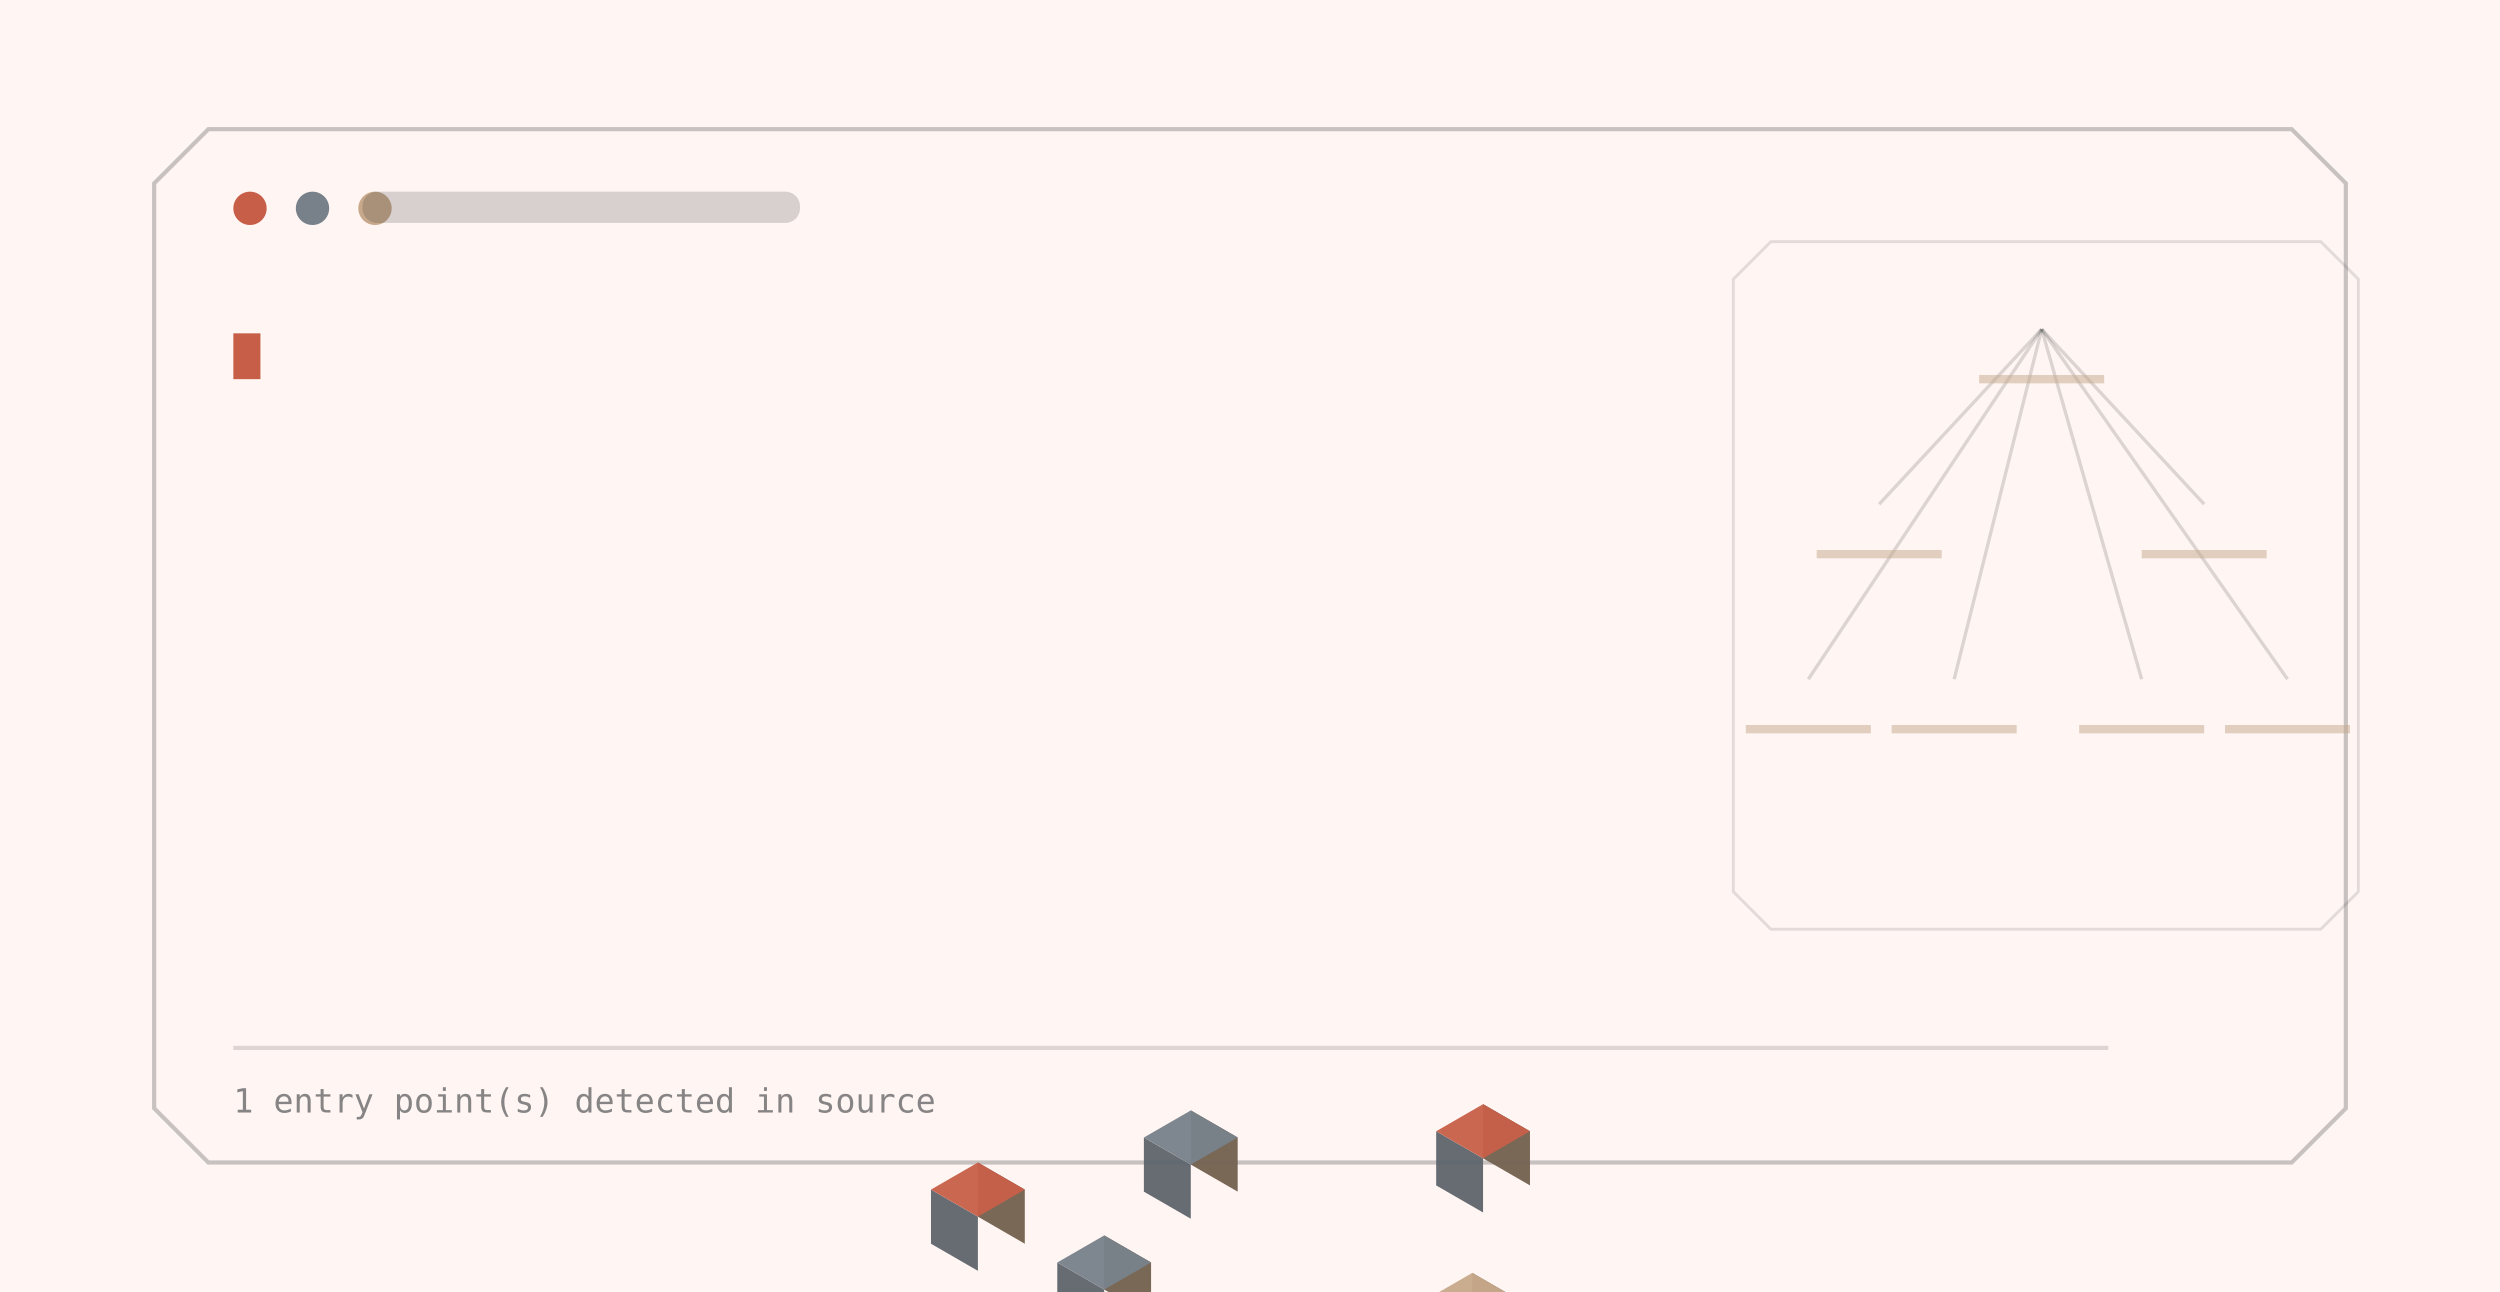
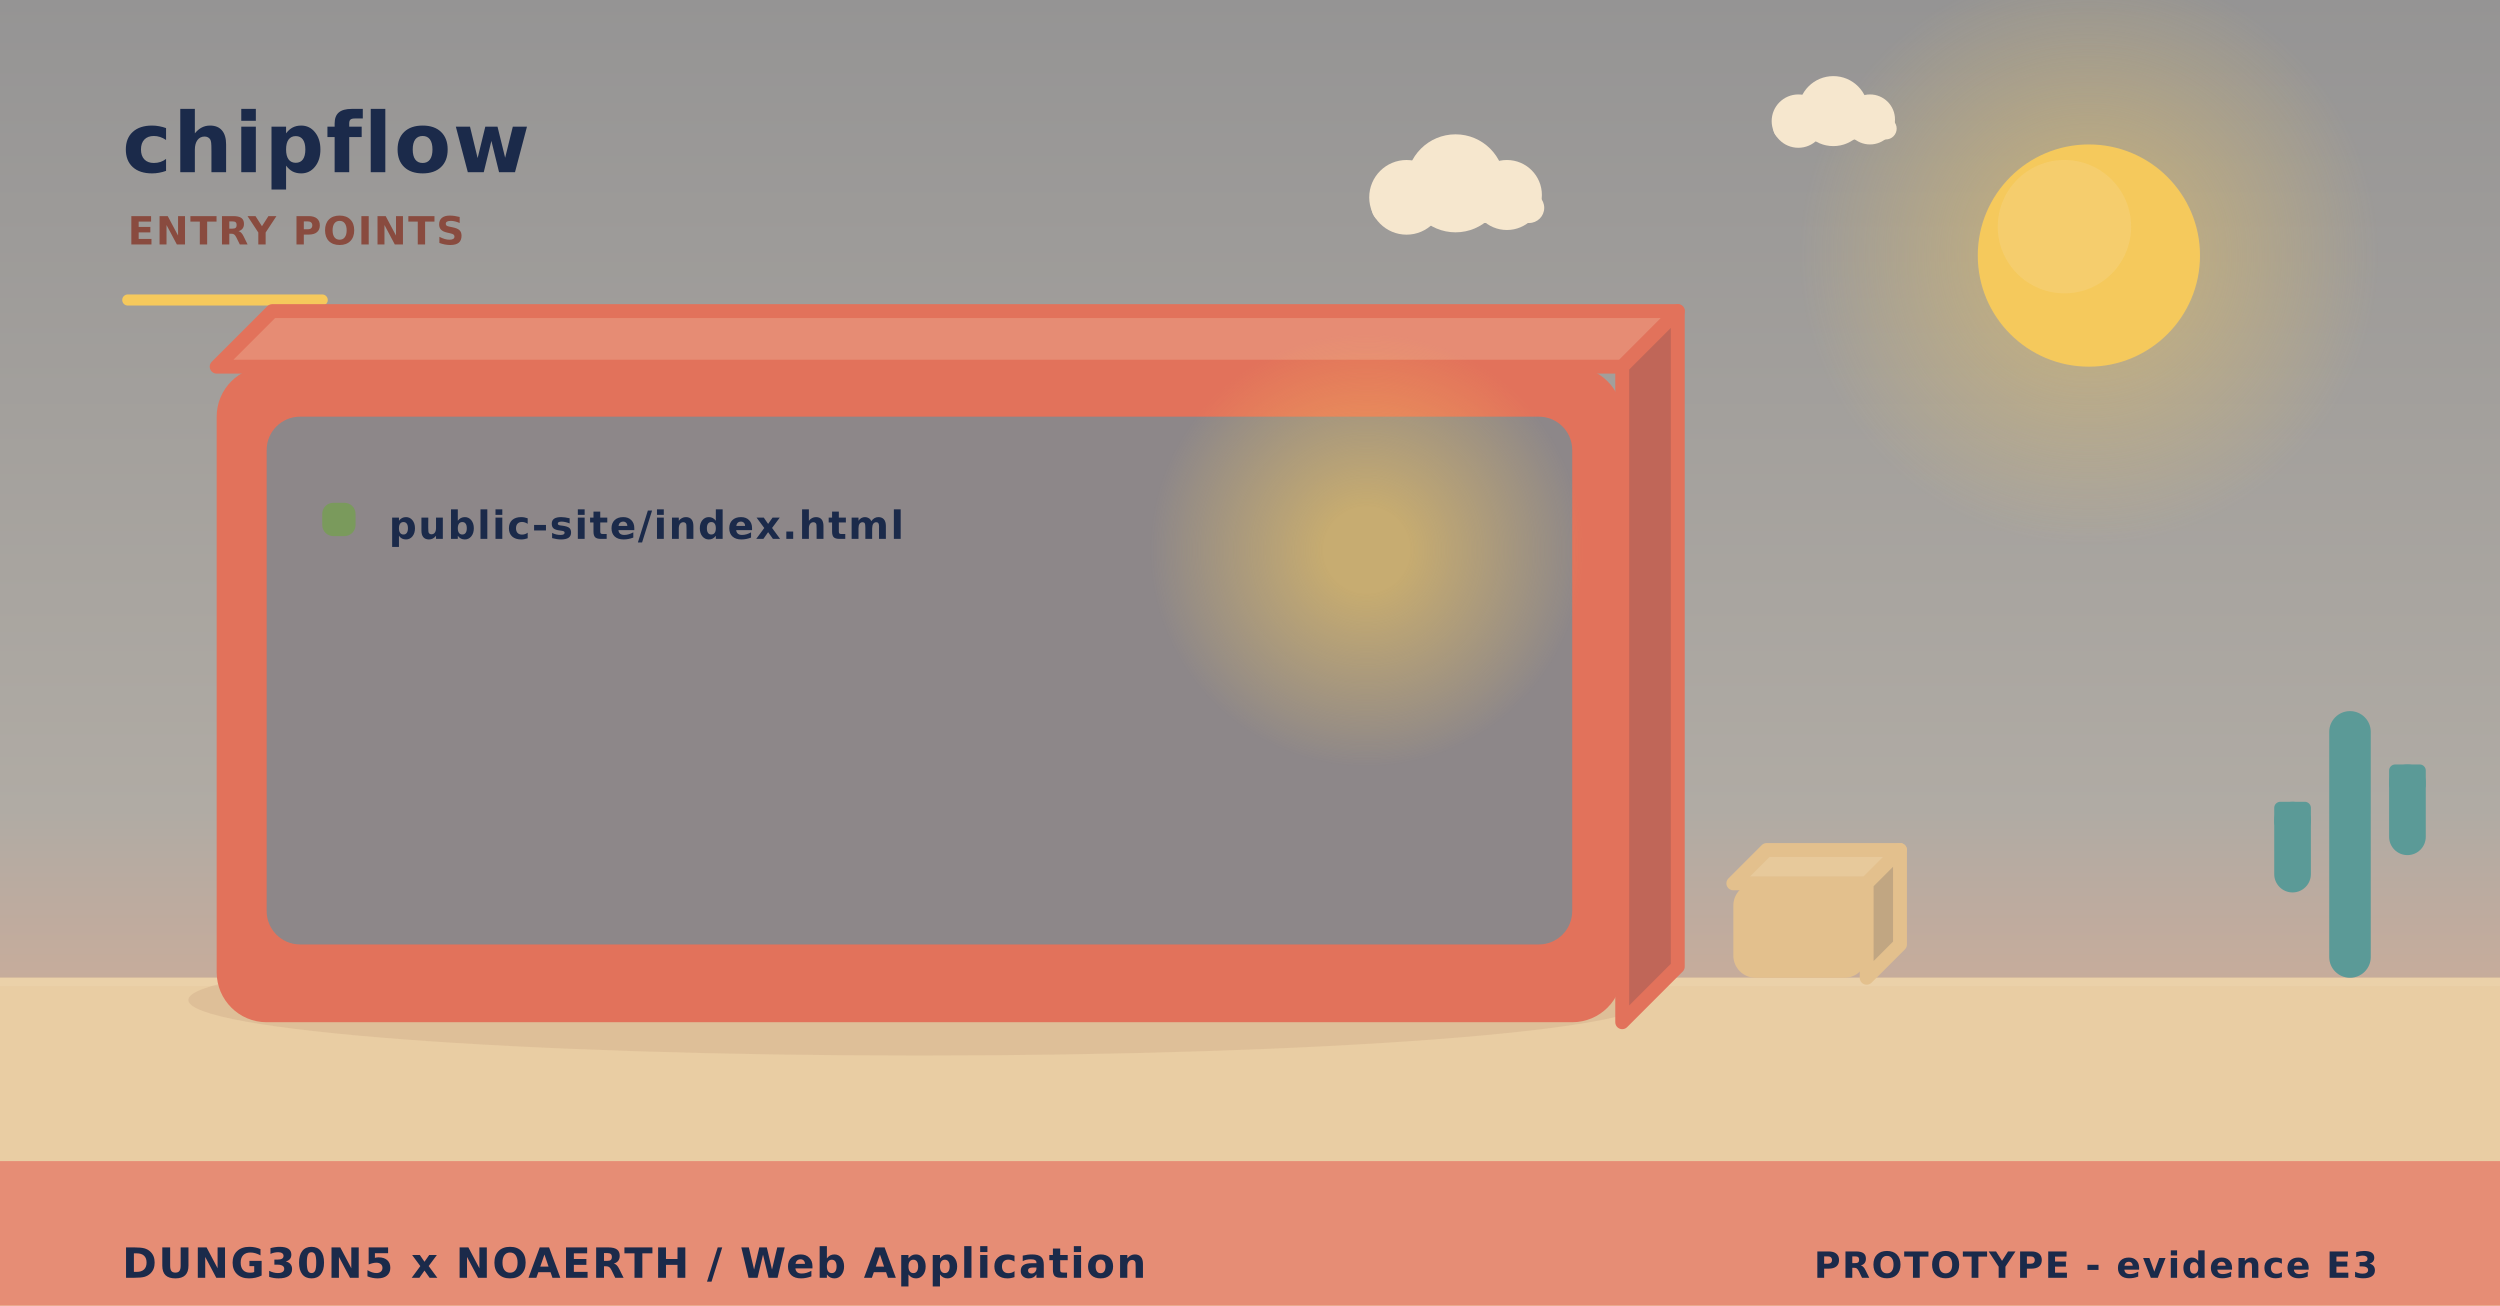
- <svg xmlns="http://www.w3.org/2000/svg" viewBox="0 0 1200 620" width="1200" height="620" role="img" aria-label="chipflow command surface">
-   <rect width="1200" height="620" fill="#fff5f2" />
-   <defs>
-     <linearGradient id="gt" x1="0" y1="0" x2="1" y2="1">
-       <stop offset="0%" stop-color="#c75f48" />
-       <stop offset="100%" stop-color="#78818a" />
-     </linearGradient>
-   </defs>
-   <path d="M100.00,62.00 H1100.00 L1126.00,88.00 V532.00 L1100.00,558.00 H100.00 L74.00,532.00 V88.00 Z" fill="none" stroke="rgba(37,40,46,0.300)" stroke-width="2.00" opacity="0.85" />
-   <circle cx="120.00" cy="100.00" r="8.00" fill="#c75f48" opacity="1.00" />
-   <circle cx="150.00" cy="100.00" r="8.00" fill="#78818a" opacity="1.00" />
-   <circle cx="180.00" cy="100.00" r="8.00" fill="#c7a88a" opacity="1.00" />
-   <rect x="174.00" y="92.00" width="210.00" height="15.00" rx="7.00" fill="rgba(37,40,46,0.180)" opacity="1.00" />
-   <text x="112" y="148" font-family="ui-monospace,SFMono-Regular,Menlo,monospace" font-size="21" fill="rgba(37,40,46,0.800)" opacity="0">public-site/index.html<animate attributeName="opacity" values="0;1;1;0" dur="1.5s" begin="0.0s" repeatCount="indefinite" />
-   </text>
-   <rect x="112" y="160" width="13" height="22" fill="#c75f48">
-     <animate attributeName="opacity" values="1;0;1" dur="1.05s" begin="0s" repeatCount="indefinite" />
-   </rect>
-   <path d="M850.00,116.00 H1114.00 L1132.00,134.00 V428.00 L1114.00,446.00 H850.00 L832.00,428.00 V134.00 Z" fill="none" stroke="rgba(37,40,46,0.180)" stroke-width="1.40" opacity="0.70" />
-   <line x1="980.00" y1="158.00" x2="902.00" y2="242.00" stroke="rgba(37,40,46,0.300)" stroke-width="1.60" opacity="0.55" />
-   <line x1="980.00" y1="158.00" x2="1058.00" y2="242.00" stroke="rgba(37,40,46,0.300)" stroke-width="1.60" opacity="0.55" />
-   <line x1="980.00" y1="158.00" x2="868.00" y2="326.00" stroke="rgba(37,40,46,0.300)" stroke-width="1.60" opacity="0.55" />
-   <line x1="980.00" y1="158.00" x2="938.00" y2="326.00" stroke="rgba(37,40,46,0.300)" stroke-width="1.60" opacity="0.55" />
-   <line x1="980.00" y1="158.00" x2="1028.00" y2="326.00" stroke="rgba(37,40,46,0.300)" stroke-width="1.60" opacity="0.55" />
-   <line x1="980.00" y1="158.00" x2="1098.00" y2="326.00" stroke="rgba(37,40,46,0.300)" stroke-width="1.60" opacity="0.55" />
-   <polygon points="711.87,556.00 734.39,569.00 734.39,543.00 711.87,530.00" fill="#736150" opacity="0.95" />
-   <polygon points="689.36,569.00 711.87,582.00 711.87,556.00 689.36,543.00" fill="#5e656c" opacity="0.95" />
-   <polygon points="711.87,530.00 734.39,543.00 711.87,556.00 689.36,543.00" fill="#c75f48" opacity="0.95" />
+ <svg xmlns="http://www.w3.org/2000/svg" width="900" height="470" viewBox="0 0 900 470" role="img" aria-label="chipflow - how it is operated">
+   <linearGradient id="skyt" x1="0" y1="0" x2="0" y2="1">
+     <stop offset="0" stop-color="#959494" />
+     <stop offset="0.62" stop-color="#b0aba4" />
+     <stop offset="1" stop-color="#f3ad8a" />
+   </linearGradient>
+   <rect width="900" height="470" fill="url(#skyt)" />
+   <radialGradient id="sunt">
+     <stop offset="0.35" stop-color="#f5c95c" stop-opacity="0.34" />
+     <stop offset="1" stop-color="#f5c95c" stop-opacity="0" />
+   </radialGradient>
+   <circle cx="752" cy="92" r="104" fill="url(#sunt)" />
+   <circle cx="752" cy="92" r="40" fill="#f5c95c" />
+   <circle cx="743.2" cy="81.6" r="24" fill="#f5d27e" opacity="0.5" />
  <g>
-     <rect x="950.00" y="180.00" width="60.00" height="4.00" rx="0.00" fill="rgba(199,168,138,0.500)" opacity="1.00" />
-     <animate attributeName="opacity" values="0.25;1.0;0.25" dur="14.75s" begin="0.0s" repeatCount="indefinite" />
+     <circle cx="524" cy="66" r="17.64" fill="#f6e7ce" />
+     <circle cx="506.36" cy="71.04" r="13.44" fill="#f6e7ce" />
+     <circle cx="542.48" cy="70.2" r="12.6" fill="#f6e7ce" />
+     <rect x="493.76" y="69.36" width="62.16" height="10.92" rx="5.46" fill="#f6e7ce" />
+     <animateTransform attributeName="transform" type="translate" values="0 0;24 0;0 0" dur="36s" begin="0s" repeatCount="indefinite" />
  </g>
-   <polygon points="571.58,559.00 594.09,572.00 594.09,546.00 571.58,533.00" fill="#736150" opacity="0.95" />
-   <polygon points="549.06,572.00 571.58,585.00 571.58,559.00 549.06,546.00" fill="#5e656c" opacity="0.95" />
-   <polygon points="571.58,533.00 594.09,546.00 571.58,559.00 549.06,546.00" fill="#78818a" opacity="0.95" />
  <g>
-     <rect x="872.00" y="264.00" width="60.00" height="4.00" rx="0.00" fill="rgba(199,168,138,0.500)" opacity="1.00" />
-     <animate attributeName="opacity" values="0.25;1.0;0.25" dur="14.75s" begin="0.4s" repeatCount="indefinite" />
+     <circle cx="660" cy="40" r="12.6" fill="#f6e7ce" />
+     <circle cx="647.4" cy="43.6" r="9.6" fill="#f6e7ce" />
+     <circle cx="673.2" cy="43" r="9" fill="#f6e7ce" />
+     <rect x="638.4" y="42.4" width="44.4" height="7.8" rx="3.9" fill="#f6e7ce" />
+     <animateTransform attributeName="transform" type="translate" values="0 0;-18 0;0 0" dur="46s" begin="3s" repeatCount="indefinite" />
  </g>
-   <polygon points="706.68,637.00 729.19,650.00 729.19,624.00 706.68,611.00" fill="#736150" opacity="0.95" />
-   <polygon points="684.16,650.00 706.68,663.00 706.68,637.00 684.16,624.00" fill="#5e656c" opacity="0.95" />
-   <polygon points="706.68,611.00 729.19,624.00 706.68,637.00 684.16,624.00" fill="#c7a88a" opacity="0.95" />
+   <rect x="0" y="352" width="900" height="118" fill="#e9cda3" />
+   <rect x="0" y="352" width="900" height="3" fill="#ebd1a9" />
+   <text x="44" y="62" font-family="Verdana,DejaVu Sans,sans-serif" font-size="30" font-weight="700" letter-spacing="0.6" fill="#1b2a4a" text-anchor="start">chipflow</text>
+   <text x="46" y="88" font-family="Verdana,DejaVu Sans,sans-serif" font-size="14" font-weight="700" letter-spacing="0.6" fill="#894b3f" text-anchor="start">ENTRY POINTS</text>
+   <rect x="44" y="106" width="74" height="4" rx="2" fill="#f5c95c" />
+   <ellipse cx="331" cy="360" rx="263.2" ry="20" fill="rgba(138,90,68,0.11)" />
+   <path d="M78,132 L584,132 L604,112 L98,112 Z" fill="#e68c74" stroke="#e2725b" stroke-width="5" stroke-linejoin="round" />
+   <path d="M584,132 L604,112 L604,348 L584,368 Z" fill="#c06658" stroke="#e2725b" stroke-width="5" stroke-linejoin="round" />
+   <rect x="78" y="132" width="506" height="236" rx="18" fill="#e2725b" />
+   <rect x="96" y="150" width="470" height="190" rx="12" fill="#88888c" opacity="0.94" />
+   <radialGradient id="lamp31111">
+     <stop offset="0.2" stop-color="#f5c95c" stop-opacity="0.55" />
+     <stop offset="1" stop-color="#f5c95c" stop-opacity="0" />
+   </radialGradient>
+   <circle cx="492" cy="198" r="78" fill="url(#lamp31111)" />
+   <rect x="116" y="181" width="12" height="12" rx="4" fill="#7a9a5c" />
  <g>
-     <rect x="1028.00" y="264.00" width="60.00" height="4.00" rx="0.00" fill="rgba(199,168,138,0.500)" opacity="1.00" />
-     <animate attributeName="opacity" values="0.25;1.0;0.25" dur="14.75s" begin="0.8s" repeatCount="indefinite" />
+     <text x="140" y="194" font-family="Verdana,DejaVu Sans,sans-serif" font-size="14" font-weight="700" letter-spacing="0.6" fill="#1b2a4a" text-anchor="start">public-site/index.html</text>
+     <animateTransform attributeName="transform" type="translate" values="0 10;0 0" dur="0.7s" begin="0.4s" fill="freeze" />
  </g>
-   <polygon points="469.39,584.00 491.90,597.00 491.90,571.00 469.39,558.00" fill="#736150" opacity="0.95" />
-   <polygon points="446.87,597.00 469.39,610.00 469.39,584.00 446.87,571.00" fill="#5e656c" opacity="0.95" />
-   <polygon points="469.39,558.00 491.90,571.00 469.39,584.00 446.87,571.00" fill="#c75f48" opacity="0.95" />
-   <g>
-     <rect x="838.00" y="348.00" width="60.00" height="4.00" rx="0.00" fill="rgba(199,168,138,0.500)" opacity="1.00" />
-     <animate attributeName="opacity" values="0.25;1.0;0.25" dur="14.75s" begin="1.2s" repeatCount="indefinite" />
-   </g>
-   <polygon points="530.01,619.00 552.52,632.00 552.52,606.00 530.01,593.00" fill="#736150" opacity="0.95" />
-   <polygon points="507.49,632.00 530.01,645.00 530.01,619.00 507.49,606.00" fill="#5e656c" opacity="0.95" />
-   <polygon points="530.01,593.00 552.52,606.00 530.01,619.00 507.49,606.00" fill="#78818a" opacity="0.95" />
-   <g>
-     <rect x="908.00" y="348.00" width="60.00" height="4.00" rx="0.00" fill="rgba(199,168,138,0.500)" opacity="1.00" />
-     <animate attributeName="opacity" values="0.25;1.0;0.25" dur="14.75s" begin="1.6s" repeatCount="indefinite" />
-   </g>
-   <polygon points="607.95,664.00 630.47,677.00 630.47,651.00 607.95,638.00" fill="#736150" opacity="0.95" />
-   <polygon points="585.43,677.00 607.95,690.00 607.95,664.00 585.43,651.00" fill="#5e656c" opacity="0.95" />
-   <polygon points="607.95,638.00 630.47,651.00 607.95,664.00 585.43,651.00" fill="#c7a88a" opacity="0.95" />
-   <g>
-     <rect x="998.00" y="348.00" width="60.00" height="4.00" rx="0.00" fill="rgba(199,168,138,0.500)" opacity="1.00" />
-     <animate attributeName="opacity" values="0.25;1.0;0.25" dur="14.75s" begin="2.0s" repeatCount="indefinite" />
-   </g>
-   <polygon points="668.57,699.00 691.09,712.00 691.09,686.00 668.57,673.00" fill="#736150" opacity="0.95" />
-   <polygon points="646.05,712.00 668.57,725.00 668.57,699.00 646.05,686.00" fill="#5e656c" opacity="0.95" />
-   <polygon points="668.57,673.00 691.09,686.00 668.57,699.00 646.05,686.00" fill="#c75f48" opacity="0.95" />
-   <g>
-     <rect x="1068.00" y="348.00" width="60.00" height="4.00" rx="0.00" fill="rgba(199,168,138,0.500)" opacity="1.00" />
-     <animate attributeName="opacity" values="0.25;1.0;0.25" dur="14.75s" begin="2.4s" repeatCount="indefinite" />
-   </g>
-   <rect x="112.00" y="502.00" width="900.00" height="2.00" rx="0.00" fill="rgba(37,40,46,0.160)" opacity="1.00" />
-   <text x="112" y="534" font-family="ui-monospace,Menlo,monospace" font-size="16" fill="rgba(37,40,46,0.550)">1 entry point(s) detected in source</text>
+   <path d="M624,318 L672,318 L684,306 L636,306 Z" fill="#e7c99b" stroke="#e3c08d" stroke-width="5" stroke-linejoin="round" />
+   <path d="M672,318 L684,306 L684,340 L672,352 Z" fill="#c1a682" stroke="#e3c08d" stroke-width="5" stroke-linejoin="round" />
+   <rect x="624" y="318" width="48" height="34" rx="8" fill="#e3c08d" />
+   <rect x="838.52" y="256" width="14.96" height="96" rx="7.48" fill="#5b9a97" />
+   <rect x="818.72" y="288.64" width="13.2" height="32.64" rx="6.6" fill="#5b9a97" />
+   <rect x="818.72" y="288.64" width="13.2" height="9.6" rx="2.2" fill="#5b9a97" />
+   <rect x="860.08" y="275.2" width="13.2" height="32.64" rx="6.6" fill="#5b9a97" />
+   <rect x="860.08" y="275.2" width="13.2" height="9.6" rx="2.2" fill="#5b9a97" />
+   <rect x="0" y="418" width="900" height="52" rx="0" fill="#e68972" opacity="0.94" />
+   <text x="44" y="460" font-family="Verdana,DejaVu Sans,sans-serif" font-size="15" font-weight="700" letter-spacing="0.6" fill="#1b2a4a" text-anchor="start">DUNG30N5 x NOAERTH  /  Web Application</text>
+   <text x="856" y="460" font-family="Verdana,DejaVu Sans,sans-serif" font-size="13" font-weight="700" letter-spacing="0.6" fill="#1b2a4a" text-anchor="end">PROTOTYPE  -  evidence E3</text>
</svg>
